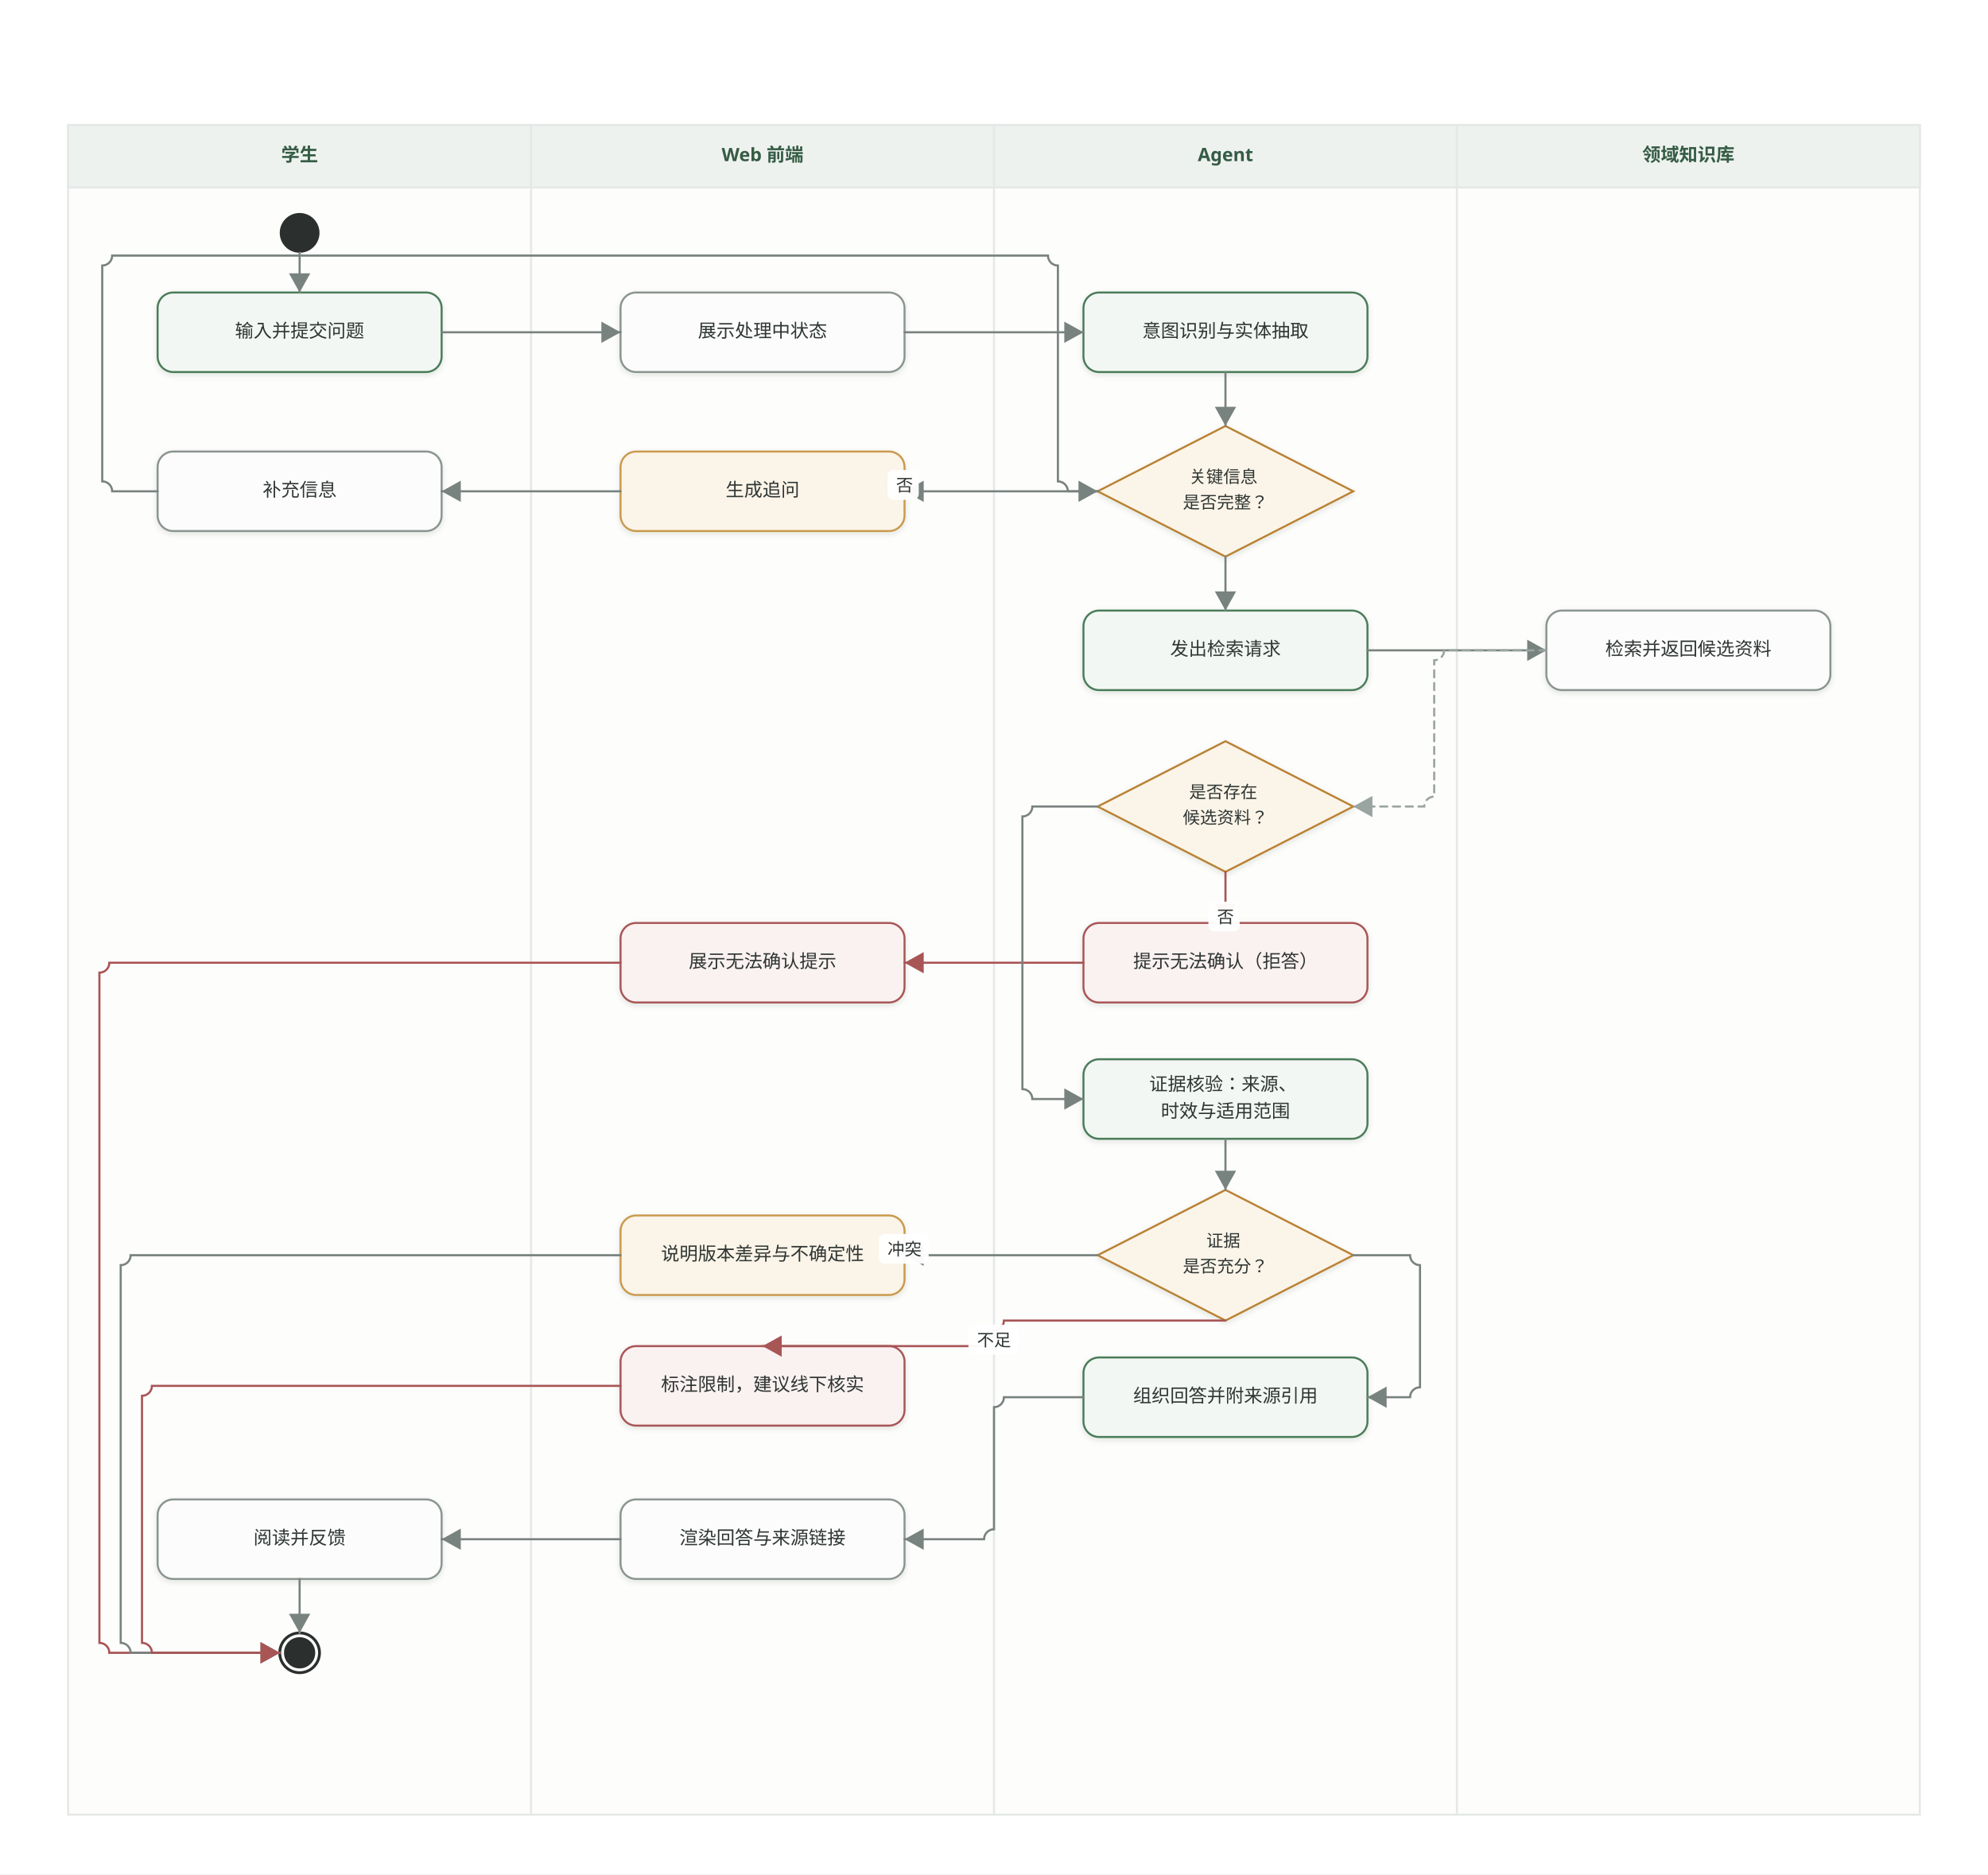
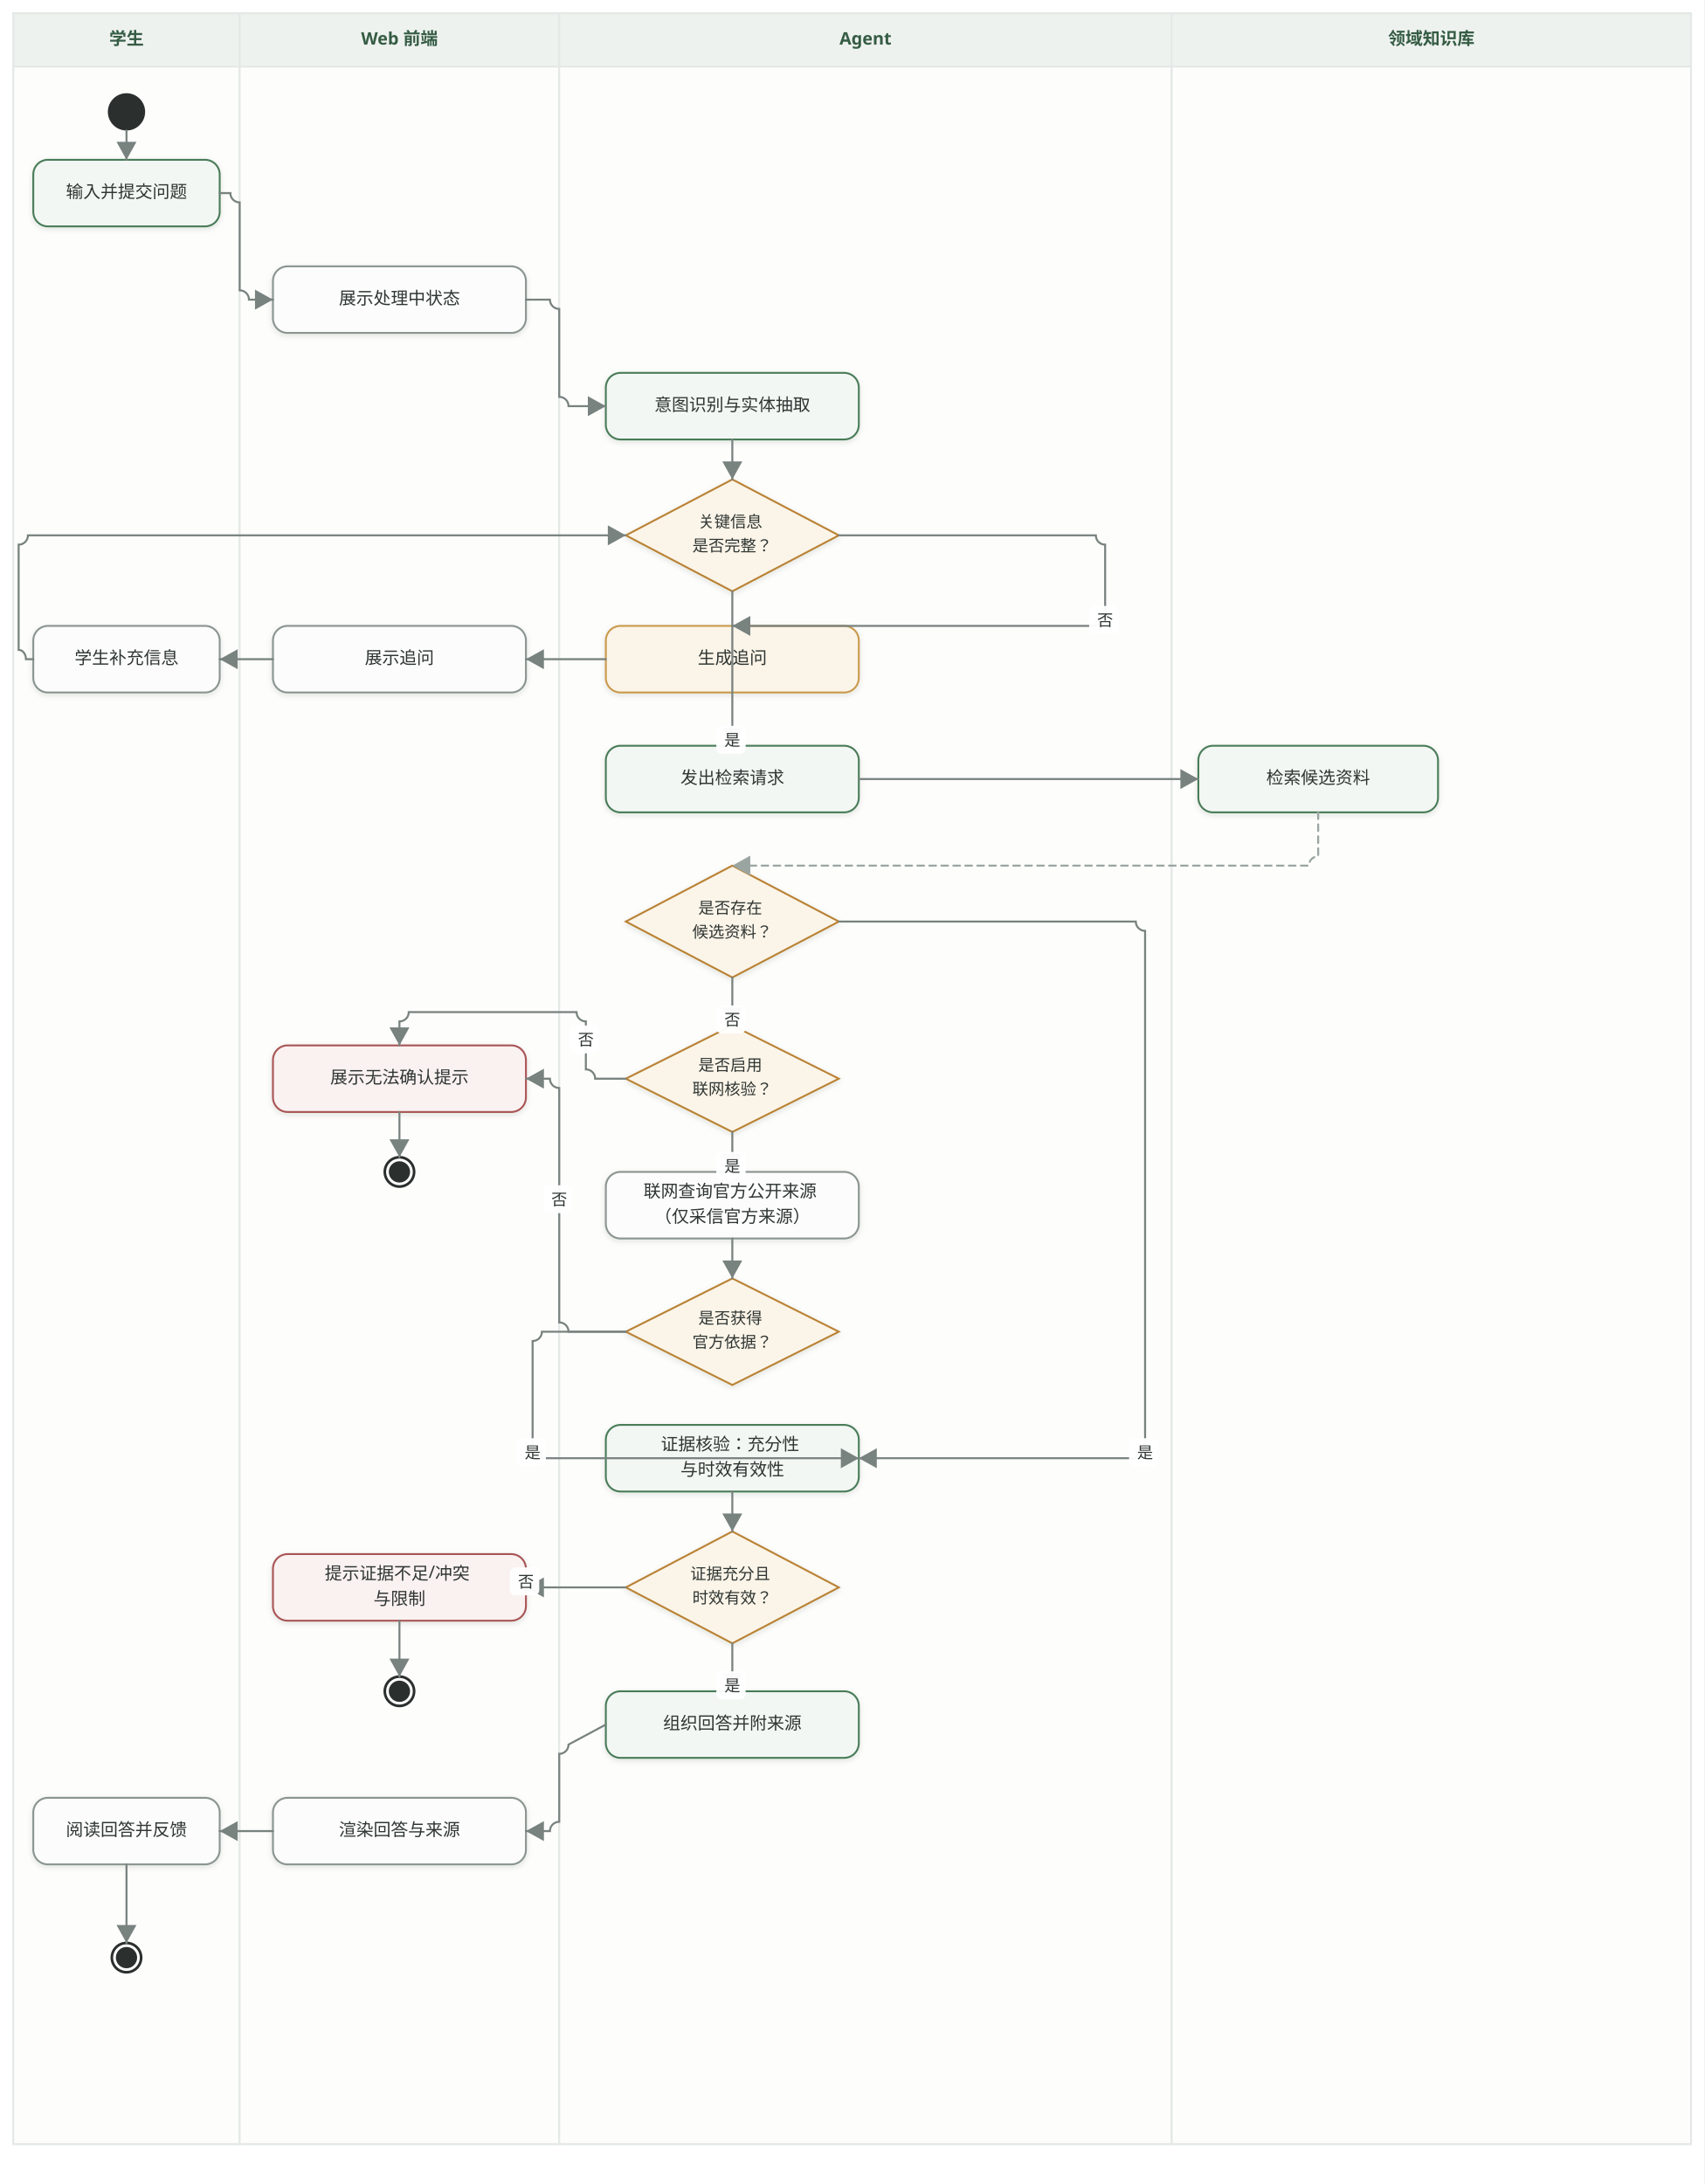
- <svg xmlns="http://www.w3.org/2000/svg" width="1400" height="1320" viewBox="0 0 1400 1320">
+ <svg xmlns="http://www.w3.org/2000/svg" width="1280" height="1640" viewBox="0 0 1280 1640">
  <defs>
    <filter id="soft" x="-30%" y="-30%" width="160%" height="160%">
      <feDropShadow dx="0" dy="1.4" stdDeviation="2.2" flood-color="#233028" flood-opacity="0.12" />
    </filter>
    <marker id="ar" markerWidth="12" markerHeight="12" refX="10" refY="6" orient="auto" markerUnits="strokeWidth">
      <path d="M1,1 L10,6 L1,11 Z" fill="#78827f" />
    </marker>
    <marker id="ard" markerWidth="12" markerHeight="12" refX="10" refY="6" orient="auto" markerUnits="strokeWidth">
      <path d="M1,1 L10,6 L1,11 Z" fill="#a85555" />
    </marker>
    <marker id="arr" markerWidth="12" markerHeight="12" refX="10" refY="6" orient="auto" markerUnits="strokeWidth">
      <path d="M1,1 L10,6 L1,11 Z" fill="#9aa5a1" />
    </marker>
  </defs>
-   <rect x="0" y="0" width="1400" height="1320" fill="#ffffff" />
-   <rect x="48.0" y="88.0" width="1304.0" height="1190.0" fill="#fdfdfc" stroke="#e4e8e6" stroke-width="1.4" />
-   <rect x="48.0" y="88.0" width="326.0" height="44.0" fill="#eef2ef" stroke="#e4e8e6" stroke-width="1.4" />
-   <text x="211" y="113.5" font-size="13" fill="#355c44" text-anchor="middle" font-weight="600" font-family="PingFang SC, Hiragino Sans GB, Microsoft YaHei, sans-serif">
-     <tspan x="211" dy="0">学生</tspan>
+   <rect x="0" y="0" width="1280" height="1640" fill="#ffffff" />
+   <rect x="10.0" y="10.0" width="1260.0" height="1600.0" fill="#fdfdfc" stroke="#e4e8e6" stroke-width="1.4" />
+   <rect x="10.0" y="10.0" width="170.0" height="1600.0" fill="#fdfdfc" stroke="#e4e8e6" stroke-width="1.4" />
+   <rect x="180.0" y="10.0" width="240.0" height="1600.0" fill="#fdfdfc" stroke="#e4e8e6" stroke-width="1.4" />
+   <rect x="420.0" y="10.0" width="460.0" height="1600.0" fill="#fdfdfc" stroke="#e4e8e6" stroke-width="1.4" />
+   <rect x="880.0" y="10.0" width="390.0" height="1600.0" fill="#fdfdfc" stroke="#e4e8e6" stroke-width="1.4" />
+   <rect x="10.0" y="10.0" width="170.0" height="40.0" fill="#eef2ef" stroke="#e4e8e6" stroke-width="1.4" />
+   <text x="95" y="33.5" font-size="13" fill="#355c44" text-anchor="middle" font-weight="600" font-family="PingFang SC, Hiragino Sans GB, Microsoft YaHei, sans-serif">
+     <tspan x="95" dy="0">学生</tspan>
  </text>
-   <rect x="374.0" y="88.0" width="326.0" height="44.0" fill="#eef2ef" stroke="#e4e8e6" stroke-width="1.4" />
-   <text x="537" y="113.5" font-size="13" fill="#355c44" text-anchor="middle" font-weight="600" font-family="PingFang SC, Hiragino Sans GB, Microsoft YaHei, sans-serif">
-     <tspan x="537" dy="0">Web 前端</tspan>
+   <rect x="180.0" y="10.0" width="240.0" height="40.0" fill="#eef2ef" stroke="#e4e8e6" stroke-width="1.4" />
+   <text x="300" y="33.5" font-size="13" fill="#355c44" text-anchor="middle" font-weight="600" font-family="PingFang SC, Hiragino Sans GB, Microsoft YaHei, sans-serif">
+     <tspan x="300" dy="0">Web 前端</tspan>
  </text>
-   <rect x="700.0" y="88.0" width="326.0" height="44.0" fill="#eef2ef" stroke="#e4e8e6" stroke-width="1.4" />
-   <text x="863" y="113.5" font-size="13" fill="#355c44" text-anchor="middle" font-weight="600" font-family="PingFang SC, Hiragino Sans GB, Microsoft YaHei, sans-serif">
-     <tspan x="863" dy="0">Agent</tspan>
+   <rect x="420.0" y="10.0" width="460.0" height="40.0" fill="#eef2ef" stroke="#e4e8e6" stroke-width="1.4" />
+   <text x="650" y="33.5" font-size="13" fill="#355c44" text-anchor="middle" font-weight="600" font-family="PingFang SC, Hiragino Sans GB, Microsoft YaHei, sans-serif">
+     <tspan x="650" dy="0">Agent</tspan>
  </text>
-   <rect x="1026.0" y="88.0" width="326.0" height="44.0" fill="#eef2ef" stroke="#e4e8e6" stroke-width="1.4" />
-   <text x="1189" y="113.5" font-size="13" fill="#355c44" text-anchor="middle" font-weight="600" font-family="PingFang SC, Hiragino Sans GB, Microsoft YaHei, sans-serif">
-     <tspan x="1189" dy="0">领域知识库</tspan>
+   <rect x="880.0" y="10.0" width="390.0" height="40.0" fill="#eef2ef" stroke="#e4e8e6" stroke-width="1.4" />
+   <text x="1075" y="33.5" font-size="13" fill="#355c44" text-anchor="middle" font-weight="600" font-family="PingFang SC, Hiragino Sans GB, Microsoft YaHei, sans-serif">
+     <tspan x="1075" dy="0">领域知识库</tspan>
  </text>
-   <rect x="373.3" y="132.0" width="1.4" height="1146.0" fill="#e4e8e6" />
-   <rect x="699.3" y="132.0" width="1.4" height="1146.0" fill="#e4e8e6" />
-   <rect x="1025.3" y="132.0" width="1.4" height="1146.0" fill="#e4e8e6" />
-   <circle cx="211" cy="164" r="14" fill="#2b2f2e" />
-   <rect x="111.0" y="206.0" width="200.0" height="56.0" rx="11" fill="#f3f7f4" stroke="#4a7c59" stroke-width="1.4" filter="url(#soft)" />
-   <text x="211" y="237.5" font-size="13" fill="#2e3532" text-anchor="middle" font-family="PingFang SC, Hiragino Sans GB, Microsoft YaHei, sans-serif">
-     <tspan x="211" dy="0">输入并提交问题</tspan>
+   <circle cx="95" cy="84" r="14" fill="#2b2f2e" />
+   <rect x="25.0" y="120.0" width="140.0" height="50.0" rx="11" fill="#f3f7f4" stroke="#4a7c59" stroke-width="1.4" filter="url(#soft)" />
+   <text x="95" y="148.5" font-size="13" fill="#2e3532" text-anchor="middle" font-family="PingFang SC, Hiragino Sans GB, Microsoft YaHei, sans-serif">
+     <tspan x="95" dy="0">输入并提交问题</tspan>
  </text>
-   <rect x="437.0" y="206.0" width="200.0" height="56.0" rx="11" fill="#fbfcfb" stroke="#8a9490" stroke-width="1.4" filter="url(#soft)" />
-   <text x="537" y="237.5" font-size="13" fill="#2e3532" text-anchor="middle" font-family="PingFang SC, Hiragino Sans GB, Microsoft YaHei, sans-serif">
-     <tspan x="537" dy="0">展示处理中状态</tspan>
+   <rect x="205.0" y="200.0" width="190.0" height="50.0" rx="11" fill="#fbfcfb" stroke="#8a9490" stroke-width="1.4" filter="url(#soft)" />
+   <text x="300" y="228.5" font-size="13" fill="#2e3532" text-anchor="middle" font-family="PingFang SC, Hiragino Sans GB, Microsoft YaHei, sans-serif">
+     <tspan x="300" dy="0">展示处理中状态</tspan>
  </text>
-   <rect x="763.0" y="206.0" width="200.0" height="56.0" rx="11" fill="#f3f7f4" stroke="#4a7c59" stroke-width="1.4" filter="url(#soft)" />
-   <text x="863" y="237.5" font-size="13" fill="#2e3532" text-anchor="middle" font-family="PingFang SC, Hiragino Sans GB, Microsoft YaHei, sans-serif">
-     <tspan x="863" dy="0">意图识别与实体抽取</tspan>
+   <rect x="455.0" y="280.0" width="190.0" height="50.0" rx="11" fill="#f3f7f4" stroke="#4a7c59" stroke-width="1.4" filter="url(#soft)" />
+   <text x="550" y="308.5" font-size="13" fill="#2e3532" text-anchor="middle" font-family="PingFang SC, Hiragino Sans GB, Microsoft YaHei, sans-serif">
+     <tspan x="550" dy="0">意图识别与实体抽取</tspan>
  </text>
-   <polygon points="863,300 953,346 863,392 773,346" fill="#fbf4e8" stroke="#b98234" stroke-width="1.4" filter="url(#soft)" />
-   <text x="863" y="340.0" font-size="12" fill="#2e3532" text-anchor="middle" font-family="PingFang SC, Hiragino Sans GB, Microsoft YaHei, sans-serif">
-     <tspan x="863" dy="0">关键信息</tspan>
-     <tspan x="863" dy="18">是否完整？</tspan>
+   <polygon points="550,360 630,402 550,444 470,402" fill="#fbf4e8" stroke="#b98234" stroke-width="1.4" filter="url(#soft)" />
+   <text x="550" y="396.0" font-size="12" fill="#2e3532" text-anchor="middle" font-family="PingFang SC, Hiragino Sans GB, Microsoft YaHei, sans-serif">
+     <tspan x="550" dy="0">关键信息</tspan>
+     <tspan x="550" dy="18">是否完整？</tspan>
  </text>
-   <rect x="437.0" y="318.0" width="200.0" height="56.0" rx="11" fill="#fbf4e8" stroke="#c99a4d" stroke-width="1.4" filter="url(#soft)" />
-   <text x="537" y="349.5" font-size="13" fill="#2e3532" text-anchor="middle" font-family="PingFang SC, Hiragino Sans GB, Microsoft YaHei, sans-serif">
-     <tspan x="537" dy="0">生成追问</tspan>
+   <rect x="25.0" y="470.0" width="140.0" height="50.0" rx="11" fill="#fbfcfb" stroke="#8a9490" stroke-width="1.4" filter="url(#soft)" />
+   <text x="95" y="498.5" font-size="13" fill="#2e3532" text-anchor="middle" font-family="PingFang SC, Hiragino Sans GB, Microsoft YaHei, sans-serif">
+     <tspan x="95" dy="0">学生补充信息</tspan>
  </text>
-   <rect x="111.0" y="318.0" width="200.0" height="56.0" rx="11" fill="#fbfcfb" stroke="#8a9490" stroke-width="1.4" filter="url(#soft)" />
-   <text x="211" y="349.5" font-size="13" fill="#2e3532" text-anchor="middle" font-family="PingFang SC, Hiragino Sans GB, Microsoft YaHei, sans-serif">
-     <tspan x="211" dy="0">补充信息</tspan>
+   <rect x="205.0" y="470.0" width="190.0" height="50.0" rx="11" fill="#fbfcfb" stroke="#8a9490" stroke-width="1.4" filter="url(#soft)" />
+   <text x="300" y="498.5" font-size="13" fill="#2e3532" text-anchor="middle" font-family="PingFang SC, Hiragino Sans GB, Microsoft YaHei, sans-serif">
+     <tspan x="300" dy="0">展示追问</tspan>
  </text>
-   <rect x="763.0" y="430.0" width="200.0" height="56.0" rx="11" fill="#f3f7f4" stroke="#4a7c59" stroke-width="1.4" filter="url(#soft)" />
-   <text x="863" y="461.5" font-size="13" fill="#2e3532" text-anchor="middle" font-family="PingFang SC, Hiragino Sans GB, Microsoft YaHei, sans-serif">
-     <tspan x="863" dy="0">发出检索请求</tspan>
+   <rect x="455.0" y="470.0" width="190.0" height="50.0" rx="11" fill="#fbf4e8" stroke="#c99a4d" stroke-width="1.4" filter="url(#soft)" />
+   <text x="550" y="498.5" font-size="13" fill="#2e3532" text-anchor="middle" font-family="PingFang SC, Hiragino Sans GB, Microsoft YaHei, sans-serif">
+     <tspan x="550" dy="0">生成追问</tspan>
  </text>
-   <rect x="1089.0" y="430.0" width="200.0" height="56.0" rx="11" fill="#fbfcfb" stroke="#8a9490" stroke-width="1.4" filter="url(#soft)" />
-   <text x="1189" y="461.5" font-size="13" fill="#2e3532" text-anchor="middle" font-family="PingFang SC, Hiragino Sans GB, Microsoft YaHei, sans-serif">
-     <tspan x="1189" dy="0">检索并返回候选资料</tspan>
+   <rect x="455.0" y="560.0" width="190.0" height="50.0" rx="11" fill="#f3f7f4" stroke="#4a7c59" stroke-width="1.4" filter="url(#soft)" />
+   <text x="550" y="588.5" font-size="13" fill="#2e3532" text-anchor="middle" font-family="PingFang SC, Hiragino Sans GB, Microsoft YaHei, sans-serif">
+     <tspan x="550" dy="0">发出检索请求</tspan>
  </text>
-   <polygon points="863,522 953,568 863,614 773,568" fill="#fbf4e8" stroke="#b98234" stroke-width="1.4" filter="url(#soft)" />
-   <text x="863" y="562.0" font-size="12" fill="#2e3532" text-anchor="middle" font-family="PingFang SC, Hiragino Sans GB, Microsoft YaHei, sans-serif">
-     <tspan x="863" dy="0">是否存在</tspan>
-     <tspan x="863" dy="18">候选资料？</tspan>
+   <rect x="900.0" y="560.0" width="180.0" height="50.0" rx="11" fill="#f3f7f4" stroke="#4a7c59" stroke-width="1.4" filter="url(#soft)" />
+   <text x="990" y="588.5" font-size="13" fill="#2e3532" text-anchor="middle" font-family="PingFang SC, Hiragino Sans GB, Microsoft YaHei, sans-serif">
+     <tspan x="990" dy="0">检索候选资料</tspan>
  </text>
-   <rect x="763.0" y="650.0" width="200.0" height="56.0" rx="11" fill="#faf1f1" stroke="#a85555" stroke-width="1.4" filter="url(#soft)" />
-   <text x="863" y="681.5" font-size="13" fill="#2e3532" text-anchor="middle" font-family="PingFang SC, Hiragino Sans GB, Microsoft YaHei, sans-serif">
-     <tspan x="863" dy="0">提示无法确认（拒答）</tspan>
+   <polygon points="550,650 630,692 550,734 470,692" fill="#fbf4e8" stroke="#b98234" stroke-width="1.4" filter="url(#soft)" />
+   <text x="550" y="686.0" font-size="12" fill="#2e3532" text-anchor="middle" font-family="PingFang SC, Hiragino Sans GB, Microsoft YaHei, sans-serif">
+     <tspan x="550" dy="0">是否存在</tspan>
+     <tspan x="550" dy="18">候选资料？</tspan>
  </text>
-   <rect x="437.0" y="650.0" width="200.0" height="56.0" rx="11" fill="#faf1f1" stroke="#a85555" stroke-width="1.4" filter="url(#soft)" />
-   <text x="537" y="681.5" font-size="13" fill="#2e3532" text-anchor="middle" font-family="PingFang SC, Hiragino Sans GB, Microsoft YaHei, sans-serif">
-     <tspan x="537" dy="0">展示无法确认提示</tspan>
+   <polygon points="550,770 630,810 550,850 470,810" fill="#fbf4e8" stroke="#b98234" stroke-width="1.4" filter="url(#soft)" />
+   <text x="550" y="804.0" font-size="12" fill="#2e3532" text-anchor="middle" font-family="PingFang SC, Hiragino Sans GB, Microsoft YaHei, sans-serif">
+     <tspan x="550" dy="0">是否启用</tspan>
+     <tspan x="550" dy="18">联网核验？</tspan>
  </text>
-   <rect x="763.0" y="746.0" width="200.0" height="56.0" rx="11" fill="#f3f7f4" stroke="#4a7c59" stroke-width="1.4" filter="url(#soft)" />
-   <text x="863" y="768.0" font-size="13" fill="#2e3532" text-anchor="middle" font-family="PingFang SC, Hiragino Sans GB, Microsoft YaHei, sans-serif">
-     <tspan x="863" dy="0">证据核验：来源、</tspan>
-     <tspan x="863" dy="19">时效与适用范围</tspan>
+   <rect x="205.0" y="785.0" width="190.0" height="50.0" rx="11" fill="#faf1f1" stroke="#a85555" stroke-width="1.4" filter="url(#soft)" />
+   <text x="300" y="813.5" font-size="13" fill="#2e3532" text-anchor="middle" font-family="PingFang SC, Hiragino Sans GB, Microsoft YaHei, sans-serif">
+     <tspan x="300" dy="0">展示无法确认提示</tspan>
  </text>
-   <polygon points="863,838 953,884 863,930 773,884" fill="#fbf4e8" stroke="#b98234" stroke-width="1.4" filter="url(#soft)" />
-   <text x="863" y="878.0" font-size="12" fill="#2e3532" text-anchor="middle" font-family="PingFang SC, Hiragino Sans GB, Microsoft YaHei, sans-serif">
-     <tspan x="863" dy="0">证据</tspan>
-     <tspan x="863" dy="18">是否充分？</tspan>
+   <rect x="455.0" y="880.0" width="190.0" height="50.0" rx="11" fill="#fbfcfb" stroke="#8a9490" stroke-width="1.4" filter="url(#soft)" />
+   <text x="550" y="899.0" font-size="13" fill="#2e3532" text-anchor="middle" font-family="PingFang SC, Hiragino Sans GB, Microsoft YaHei, sans-serif">
+     <tspan x="550" dy="0">联网查询官方公开来源</tspan>
+     <tspan x="550" dy="19">（仅采信官方来源）</tspan>
  </text>
-   <rect x="437.0" y="856.0" width="200.0" height="56.0" rx="11" fill="#fbf4e8" stroke="#c99a4d" stroke-width="1.4" filter="url(#soft)" />
-   <text x="537" y="887.5" font-size="13" fill="#2e3532" text-anchor="middle" font-family="PingFang SC, Hiragino Sans GB, Microsoft YaHei, sans-serif">
-     <tspan x="537" dy="0">说明版本差异与不确定性</tspan>
+   <polygon points="550,960 630,1000 550,1040 470,1000" fill="#fbf4e8" stroke="#b98234" stroke-width="1.4" filter="url(#soft)" />
+   <text x="550" y="994.0" font-size="12" fill="#2e3532" text-anchor="middle" font-family="PingFang SC, Hiragino Sans GB, Microsoft YaHei, sans-serif">
+     <tspan x="550" dy="0">是否获得</tspan>
+     <tspan x="550" dy="18">官方依据？</tspan>
  </text>
-   <rect x="437.0" y="948.0" width="200.0" height="56.0" rx="11" fill="#faf1f1" stroke="#a85555" stroke-width="1.4" filter="url(#soft)" />
-   <text x="537" y="979.5" font-size="13" fill="#2e3532" text-anchor="middle" font-family="PingFang SC, Hiragino Sans GB, Microsoft YaHei, sans-serif">
-     <tspan x="537" dy="0">标注限制，建议线下核实</tspan>
+   <rect x="455.0" y="1070.0" width="190.0" height="50.0" rx="11" fill="#f3f7f4" stroke="#4a7c59" stroke-width="1.4" filter="url(#soft)" />
+   <text x="550" y="1089.0" font-size="13" fill="#2e3532" text-anchor="middle" font-family="PingFang SC, Hiragino Sans GB, Microsoft YaHei, sans-serif">
+     <tspan x="550" dy="0">证据核验：充分性</tspan>
+     <tspan x="550" dy="19">与时效有效性</tspan>
  </text>
-   <rect x="763.0" y="956.0" width="200.0" height="56.0" rx="11" fill="#f3f7f4" stroke="#4a7c59" stroke-width="1.4" filter="url(#soft)" />
-   <text x="863" y="987.5" font-size="13" fill="#2e3532" text-anchor="middle" font-family="PingFang SC, Hiragino Sans GB, Microsoft YaHei, sans-serif">
-     <tspan x="863" dy="0">组织回答并附来源引用</tspan>
+   <polygon points="550,1150 630,1192 550,1234 470,1192" fill="#fbf4e8" stroke="#b98234" stroke-width="1.4" filter="url(#soft)" />
+   <text x="550" y="1186.0" font-size="12" fill="#2e3532" text-anchor="middle" font-family="PingFang SC, Hiragino Sans GB, Microsoft YaHei, sans-serif">
+     <tspan x="550" dy="0">证据充分且</tspan>
+     <tspan x="550" dy="18">时效有效？</tspan>
  </text>
-   <rect x="437.0" y="1056.0" width="200.0" height="56.0" rx="11" fill="#fbfcfb" stroke="#8a9490" stroke-width="1.4" filter="url(#soft)" />
-   <text x="537" y="1087.5" font-size="13" fill="#2e3532" text-anchor="middle" font-family="PingFang SC, Hiragino Sans GB, Microsoft YaHei, sans-serif">
-     <tspan x="537" dy="0">渲染回答与来源链接</tspan>
+   <rect x="205.0" y="1167.0" width="190.0" height="50.0" rx="11" fill="#faf1f1" stroke="#a85555" stroke-width="1.4" filter="url(#soft)" />
+   <text x="300" y="1186.0" font-size="13" fill="#2e3532" text-anchor="middle" font-family="PingFang SC, Hiragino Sans GB, Microsoft YaHei, sans-serif">
+     <tspan x="300" dy="0">提示证据不足/冲突</tspan>
+     <tspan x="300" dy="19">与限制</tspan>
  </text>
-   <rect x="111.0" y="1056.0" width="200.0" height="56.0" rx="11" fill="#fbfcfb" stroke="#8a9490" stroke-width="1.4" filter="url(#soft)" />
-   <text x="211" y="1087.5" font-size="13" fill="#2e3532" text-anchor="middle" font-family="PingFang SC, Hiragino Sans GB, Microsoft YaHei, sans-serif">
-     <tspan x="211" dy="0">阅读并反馈</tspan>
+   <rect x="455.0" y="1270.0" width="190.0" height="50.0" rx="11" fill="#f3f7f4" stroke="#4a7c59" stroke-width="1.4" filter="url(#soft)" />
+   <text x="550" y="1298.5" font-size="13" fill="#2e3532" text-anchor="middle" font-family="PingFang SC, Hiragino Sans GB, Microsoft YaHei, sans-serif">
+     <tspan x="550" dy="0">组织回答并附来源</tspan>
  </text>
-   <circle cx="211" cy="1164" r="14" fill="#ffffff" stroke="#2b2f2e" stroke-width="2" />
-   <circle cx="211" cy="1164" r="11" fill="#2b2f2e" />
-   <path d="M 211.0,178.0 L 211.0,206.0" fill="none" stroke="#78827f" stroke-width="1.5" stroke-linecap="round" marker-end="url(#ar)" />
-   <path d="M 311.0,234.0 L 437.0,234.0" fill="none" stroke="#78827f" stroke-width="1.5" stroke-linecap="round" marker-end="url(#ar)" />
-   <path d="M 637.0,234.0 L 763.0,234.0" fill="none" stroke="#78827f" stroke-width="1.5" stroke-linecap="round" marker-end="url(#ar)" />
-   <path d="M 863.0,262.0 L 863.0,300.0" fill="none" stroke="#78827f" stroke-width="1.5" stroke-linecap="round" marker-end="url(#ar)" />
-   <path d="M 773.0,346.0 L 637.0,346.0" fill="none" stroke="#78827f" stroke-width="1.5" stroke-linecap="round" marker-end="url(#ar)" />
-   <rect x="625" y="331" width="22" height="21" rx="4" fill="#ffffff" opacity="0.96" />
-   <text x="637" y="346" font-size="12" fill="#2e3532" text-anchor="middle" font-family="PingFang SC, Hiragino Sans GB, Microsoft YaHei, sans-serif">否</text>
-   <path d="M 437.0,346.0 L 311.0,346.0" fill="none" stroke="#78827f" stroke-width="1.5" stroke-linecap="round" marker-end="url(#ar)" />
-   <path d="M 111.0,346.0 L 79.0,346.0 A 7.0,7.0 0 0 0 72.0,339.0 L 72.0,187.0 A 7.0,7.0 0 0 0 79.0,180.0 L 738.0,180.0 A 7.0,7.0 0 0 0 745.0,187.0 L 745.0,339.0 A 7.0,7.0 0 0 1 752.0,346.0 L 773.0,346.0" fill="none" stroke="#78827f" stroke-width="1.5" stroke-linecap="round" marker-end="url(#ar)" />
-   <path d="M 863.0,392.0 L 863.0,430.0" fill="none" stroke="#78827f" stroke-width="1.5" stroke-linecap="round" marker-end="url(#ar)" />
-   <path d="M 963.0,458.0 L 1089.0,458.0" fill="none" stroke="#78827f" stroke-width="1.5" stroke-linecap="round" marker-end="url(#ar)" />
-   <path d="M 1089.0,458.0 L 1017.0,458.0 A 7.0,7.0 0 0 1 1010.0,465.0 L 1010.0,561.0 A 7.0,7.0 0 0 0 1003.0,568.0 L 953.0,568.0" fill="none" stroke="#9aa5a1" stroke-width="1.5" stroke-linecap="round" stroke-dasharray="5,4" marker-end="url(#arr)" />
-   <path d="M 863.0,614.0 L 863.0,650.0" fill="none" stroke="#a85555" stroke-width="1.5" stroke-linecap="round" marker-end="url(#ard)" />
-   <rect x="851" y="635" width="22" height="21" rx="4" fill="#ffffff" opacity="0.96" />
-   <text x="863" y="650" font-size="12" fill="#2e3532" text-anchor="middle" font-family="PingFang SC, Hiragino Sans GB, Microsoft YaHei, sans-serif">否</text>
-   <path d="M 763.0,678.0 L 637.0,678.0" fill="none" stroke="#a85555" stroke-width="1.5" stroke-linecap="round" marker-end="url(#ard)" />
-   <path d="M 773.0,568.0 L 727.0,568.0 A 7.0,7.0 0 0 1 720.0,575.0 L 720.0,767.0 A 7.0,7.0 0 0 1 727.0,774.0 L 763.0,774.0" fill="none" stroke="#78827f" stroke-width="1.5" stroke-linecap="round" marker-end="url(#ar)" />
-   <path d="M 437.0,678.0 L 77.0,678.0 A 7.0,7.0 0 0 1 70.0,685.0 L 70.0,1157.0 A 7.0,7.0 0 0 1 77.0,1164.0 L 197.0,1164.0" fill="none" stroke="#a85555" stroke-width="1.5" stroke-linecap="round" marker-end="url(#ard)" />
-   <path d="M 863.0,802.0 L 863.0,838.0" fill="none" stroke="#78827f" stroke-width="1.5" stroke-linecap="round" marker-end="url(#ar)" />
-   <path d="M 773.0,884.0 L 637.0,884.0" fill="none" stroke="#78827f" stroke-width="1.5" stroke-linecap="round" marker-end="url(#ar)" />
-   <rect x="619" y="869" width="35" height="21" rx="4" fill="#ffffff" opacity="0.96" />
-   <text x="637" y="884" font-size="12" fill="#2e3532" text-anchor="middle" font-family="PingFang SC, Hiragino Sans GB, Microsoft YaHei, sans-serif">冲突</text>
-   <path d="M 863.0,930.0 L 707.0,930.0 A 7.0,7.0 0 0 1 700.0,937.0 L 700.0,941.0 A 7.0,7.0 0 0 0 693.0,948.0 L 537.0,948.0" fill="none" stroke="#a85555" stroke-width="1.5" stroke-linecap="round" marker-end="url(#ard)" />
-   <rect x="682" y="933" width="35" height="21" rx="4" fill="#ffffff" opacity="0.96" />
-   <text x="700" y="948" font-size="12" fill="#2e3532" text-anchor="middle" font-family="PingFang SC, Hiragino Sans GB, Microsoft YaHei, sans-serif">不足</text>
-   <path d="M 953.0,884.0 L 993.0,884.0 A 7.0,7.0 0 0 0 1000.0,891.0 L 1000.0,977.0 A 7.0,7.0 0 0 0 993.0,984.0 L 963.0,984.0" fill="none" stroke="#78827f" stroke-width="1.5" stroke-linecap="round" marker-end="url(#ar)" />
-   <path d="M 437.0,884.0 L 92.0,884.0 A 7.0,7.0 0 0 1 85.0,891.0 L 85.0,1157.0 A 7.0,7.0 0 0 1 92.0,1164.0 L 197.0,1164.0" fill="none" stroke="#78827f" stroke-width="1.5" stroke-linecap="round" marker-end="url(#ar)" />
-   <path d="M 437.0,976.0 L 107.0,976.0 A 7.0,7.0 0 0 1 100.0,983.0 L 100.0,1157.0 A 7.0,7.0 0 0 1 107.0,1164.0 L 197.0,1164.0" fill="none" stroke="#a85555" stroke-width="1.5" stroke-linecap="round" marker-end="url(#ard)" />
-   <path d="M 763.0,984.0 L 707.0,984.0 A 7.0,7.0 0 0 1 700.0,991.0 L 700.0,1077.0 A 7.0,7.0 0 0 0 693.0,1084.0 L 637.0,1084.0" fill="none" stroke="#78827f" stroke-width="1.5" stroke-linecap="round" marker-end="url(#ar)" />
-   <path d="M 437.0,1084.0 L 311.0,1084.0" fill="none" stroke="#78827f" stroke-width="1.5" stroke-linecap="round" marker-end="url(#ar)" />
-   <path d="M 211.0,1112.0 L 211.0,1150.0" fill="none" stroke="#78827f" stroke-width="1.5" stroke-linecap="round" marker-end="url(#ar)" />
+   <rect x="205.0" y="1350.0" width="190.0" height="50.0" rx="11" fill="#fbfcfb" stroke="#8a9490" stroke-width="1.4" filter="url(#soft)" />
+   <text x="300" y="1378.5" font-size="13" fill="#2e3532" text-anchor="middle" font-family="PingFang SC, Hiragino Sans GB, Microsoft YaHei, sans-serif">
+     <tspan x="300" dy="0">渲染回答与来源</tspan>
+   </text>
+   <rect x="25.0" y="1350.0" width="140.0" height="50.0" rx="11" fill="#fbfcfb" stroke="#8a9490" stroke-width="1.4" filter="url(#soft)" />
+   <text x="95" y="1378.5" font-size="13" fill="#2e3532" text-anchor="middle" font-family="PingFang SC, Hiragino Sans GB, Microsoft YaHei, sans-serif">
+     <tspan x="95" dy="0">阅读回答并反馈</tspan>
+   </text>
+   <circle cx="300" cy="880" r="11" fill="#ffffff" stroke="#2b2f2e" stroke-width="2" />
+   <circle cx="300" cy="880" r="8" fill="#2b2f2e" />
+   <circle cx="300" cy="1270" r="11" fill="#ffffff" stroke="#2b2f2e" stroke-width="2" />
+   <circle cx="300" cy="1270" r="8" fill="#2b2f2e" />
+   <circle cx="95" cy="1470" r="11" fill="#ffffff" stroke="#2b2f2e" stroke-width="2" />
+   <circle cx="95" cy="1470" r="8" fill="#2b2f2e" />
+   <path d="M 95.0,98.0 L 95.0,120.0" fill="none" stroke="#78827f" stroke-width="1.5" stroke-linecap="round" marker-end="url(#ar)" />
+   <path d="M 165.0,145.0 L 173.0,145.0 A 7.0,7.0 0 0 0 180.0,152.0 L 180.0,218.0 A 7.0,7.0 0 0 1 187.0,225.0 L 205.0,225.0" fill="none" stroke="#78827f" stroke-width="1.5" stroke-linecap="round" marker-end="url(#ar)" />
+   <path d="M 395.0,225.0 L 413.0,225.0 A 7.0,7.0 0 0 0 420.0,232.0 L 420.0,298.0 A 7.0,7.0 0 0 1 427.0,305.0 L 455.0,305.0" fill="none" stroke="#78827f" stroke-width="1.5" stroke-linecap="round" marker-end="url(#ar)" />
+   <path d="M 550.0,330.0 L 550.0,360.0" fill="none" stroke="#78827f" stroke-width="1.5" stroke-linecap="round" marker-end="url(#ar)" />
+   <path d="M 630.0,402.0 L 823.0,402.0 A 7.0,7.0 0 0 0 830.0,409.0 L 830.0,463.0 A 7.0,7.0 0 0 0 823.0,470.0 L 550.0,470.0" fill="none" stroke="#78827f" stroke-width="1.5" stroke-linecap="round" marker-end="url(#ar)" />
+   <rect x="818" y="455" width="22" height="21" rx="4" fill="#ffffff" opacity="0.96" />
+   <text x="830" y="470" font-size="12" fill="#2e3532" text-anchor="middle" font-family="PingFang SC, Hiragino Sans GB, Microsoft YaHei, sans-serif">否</text>
+   <path d="M 455.0,495.0 L 395.0,495.0" fill="none" stroke="#78827f" stroke-width="1.5" stroke-linecap="round" marker-end="url(#ar)" />
+   <path d="M 205.0,495.0 L 165.0,495.0" fill="none" stroke="#78827f" stroke-width="1.5" stroke-linecap="round" marker-end="url(#ar)" />
+   <path d="M 25.0,495.0 L 19.5,495.0 A 5.5,7.0 0 0 0 14.0,488.0 L 14.0,409.0 A 7.0,7.0 0 0 0 21.0,402.0 L 470.0,402.0" fill="none" stroke="#78827f" stroke-width="1.5" stroke-linecap="round" marker-end="url(#ar)" />
+   <path d="M 550.0,444.0 L 550.0,560.0" fill="none" stroke="#78827f" stroke-width="1.5" stroke-linecap="round" marker-end="url(#ar)" />
+   <rect x="538" y="545" width="22" height="21" rx="4" fill="#ffffff" opacity="0.96" />
+   <text x="550" y="560" font-size="12" fill="#2e3532" text-anchor="middle" font-family="PingFang SC, Hiragino Sans GB, Microsoft YaHei, sans-serif">是</text>
+   <path d="M 645.0,585.0 L 900.0,585.0" fill="none" stroke="#78827f" stroke-width="1.5" stroke-linecap="round" marker-end="url(#ar)" />
+   <path d="M 990.0,610.0 L 990.0,643.0 A 7.0,7.0 0 0 0 983.0,650.0 L 550.0,650.0" fill="none" stroke="#9aa5a1" stroke-width="1.5" stroke-linecap="round" stroke-dasharray="5,4" marker-end="url(#arr)" />
+   <path d="M 550.0,734.0 L 550.0,770.0" fill="none" stroke="#78827f" stroke-width="1.5" stroke-linecap="round" marker-end="url(#ar)" />
+   <rect x="538" y="755" width="22" height="21" rx="4" fill="#ffffff" opacity="0.96" />
+   <text x="550" y="770" font-size="12" fill="#2e3532" text-anchor="middle" font-family="PingFang SC, Hiragino Sans GB, Microsoft YaHei, sans-serif">否</text>
+   <path d="M 550.0,850.0 L 550.0,880.0" fill="none" stroke="#78827f" stroke-width="1.5" stroke-linecap="round" marker-end="url(#ar)" />
+   <rect x="538" y="865" width="22" height="21" rx="4" fill="#ffffff" opacity="0.96" />
+   <text x="550" y="880" font-size="12" fill="#2e3532" text-anchor="middle" font-family="PingFang SC, Hiragino Sans GB, Microsoft YaHei, sans-serif">是</text>
+   <path d="M 470.0,810.0 L 447.0,810.0 A 7.0,7.0 0 0 0 440.0,803.0 L 440.0,767.0 A 7.0,7.0 0 0 1 433.0,760.0 L 307.0,760.0 A 7.0,7.0 0 0 1 300.0,767.0 L 300.0,785.0" fill="none" stroke="#78827f" stroke-width="1.5" stroke-linecap="round" marker-end="url(#ar)" />
+   <rect x="428" y="770" width="22" height="21" rx="4" fill="#ffffff" opacity="0.96" />
+   <text x="440" y="785" font-size="12" fill="#2e3532" text-anchor="middle" font-family="PingFang SC, Hiragino Sans GB, Microsoft YaHei, sans-serif">否</text>
+   <path d="M 550.0,930.0 L 550.0,960.0" fill="none" stroke="#78827f" stroke-width="1.5" stroke-linecap="round" marker-end="url(#ar)" />
+   <path d="M 470.0,1000.0 L 407.0,1000.0 A 7.0,7.0 0 0 1 400.0,1007.0 L 400.0,1088.0 A 7.0,7.0 0 0 1 407.0,1095.0 L 645.0,1095.0" fill="none" stroke="#78827f" stroke-width="1.5" stroke-linecap="round" marker-end="url(#ar)" />
+   <rect x="388" y="1080" width="22" height="21" rx="4" fill="#ffffff" opacity="0.96" />
+   <text x="400" y="1095" font-size="12" fill="#2e3532" text-anchor="middle" font-family="PingFang SC, Hiragino Sans GB, Microsoft YaHei, sans-serif">是</text>
+   <path d="M 470.0,1000.0 L 427.0,1000.0 A 7.0,7.0 0 0 0 420.0,993.0 L 420.0,817.0 A 7.0,7.0 0 0 1 413.0,810.0 L 395.0,810.0" fill="none" stroke="#78827f" stroke-width="1.5" stroke-linecap="round" marker-end="url(#ar)" />
+   <rect x="408" y="890" width="22" height="21" rx="4" fill="#ffffff" opacity="0.96" />
+   <text x="420" y="905" font-size="12" fill="#2e3532" text-anchor="middle" font-family="PingFang SC, Hiragino Sans GB, Microsoft YaHei, sans-serif">否</text>
+   <path d="M 630.0,692.0 L 853.0,692.0 A 7.0,7.0 0 0 0 860.0,699.0 L 860.0,1088.0 A 7.0,7.0 0 0 0 853.0,1095.0 L 645.0,1095.0" fill="none" stroke="#78827f" stroke-width="1.5" stroke-linecap="round" marker-end="url(#ar)" />
+   <rect x="848" y="1080" width="22" height="21" rx="4" fill="#ffffff" opacity="0.96" />
+   <text x="860" y="1095" font-size="12" fill="#2e3532" text-anchor="middle" font-family="PingFang SC, Hiragino Sans GB, Microsoft YaHei, sans-serif">是</text>
+   <path d="M 550.0,1120.0 L 550.0,1150.0" fill="none" stroke="#78827f" stroke-width="1.5" stroke-linecap="round" marker-end="url(#ar)" />
+   <path d="M 550.0,1234.0 L 550.0,1270.0" fill="none" stroke="#78827f" stroke-width="1.5" stroke-linecap="round" marker-end="url(#ar)" />
+   <rect x="538" y="1255" width="22" height="21" rx="4" fill="#ffffff" opacity="0.96" />
+   <text x="550" y="1270" font-size="12" fill="#2e3532" text-anchor="middle" font-family="PingFang SC, Hiragino Sans GB, Microsoft YaHei, sans-serif">是</text>
+   <path d="M 470.0,1192.0 L 395.0,1192.0" fill="none" stroke="#78827f" stroke-width="1.5" stroke-linecap="round" marker-end="url(#ar)" />
+   <rect x="383" y="1177" width="22" height="21" rx="4" fill="#ffffff" opacity="0.96" />
+   <text x="395" y="1192" font-size="12" fill="#2e3532" text-anchor="middle" font-family="PingFang SC, Hiragino Sans GB, Microsoft YaHei, sans-serif">否</text>
+   <path d="M 455.0,1295.0 L 427.0,1310.0 A 7.0,7.0 0 0 1 420.0,1317.0 L 420.0,1368.0 A 7.0,7.0 0 0 0 413.0,1375.0 L 395.0,1375.0" fill="none" stroke="#78827f" stroke-width="1.5" stroke-linecap="round" marker-end="url(#ar)" />
+   <path d="M 205.0,1375.0 L 165.0,1375.0" fill="none" stroke="#78827f" stroke-width="1.5" stroke-linecap="round" marker-end="url(#ar)" />
+   <path d="M 300.0,835.0 L 300.0,869.0" fill="none" stroke="#78827f" stroke-width="1.5" stroke-linecap="round" marker-end="url(#ar)" />
+   <path d="M 300.0,1217.0 L 300.0,1259.0" fill="none" stroke="#78827f" stroke-width="1.5" stroke-linecap="round" marker-end="url(#ar)" />
+   <path d="M 95.0,1400.0 L 95.0,1459.0" fill="none" stroke="#78827f" stroke-width="1.5" stroke-linecap="round" marker-end="url(#ar)" />
</svg>
